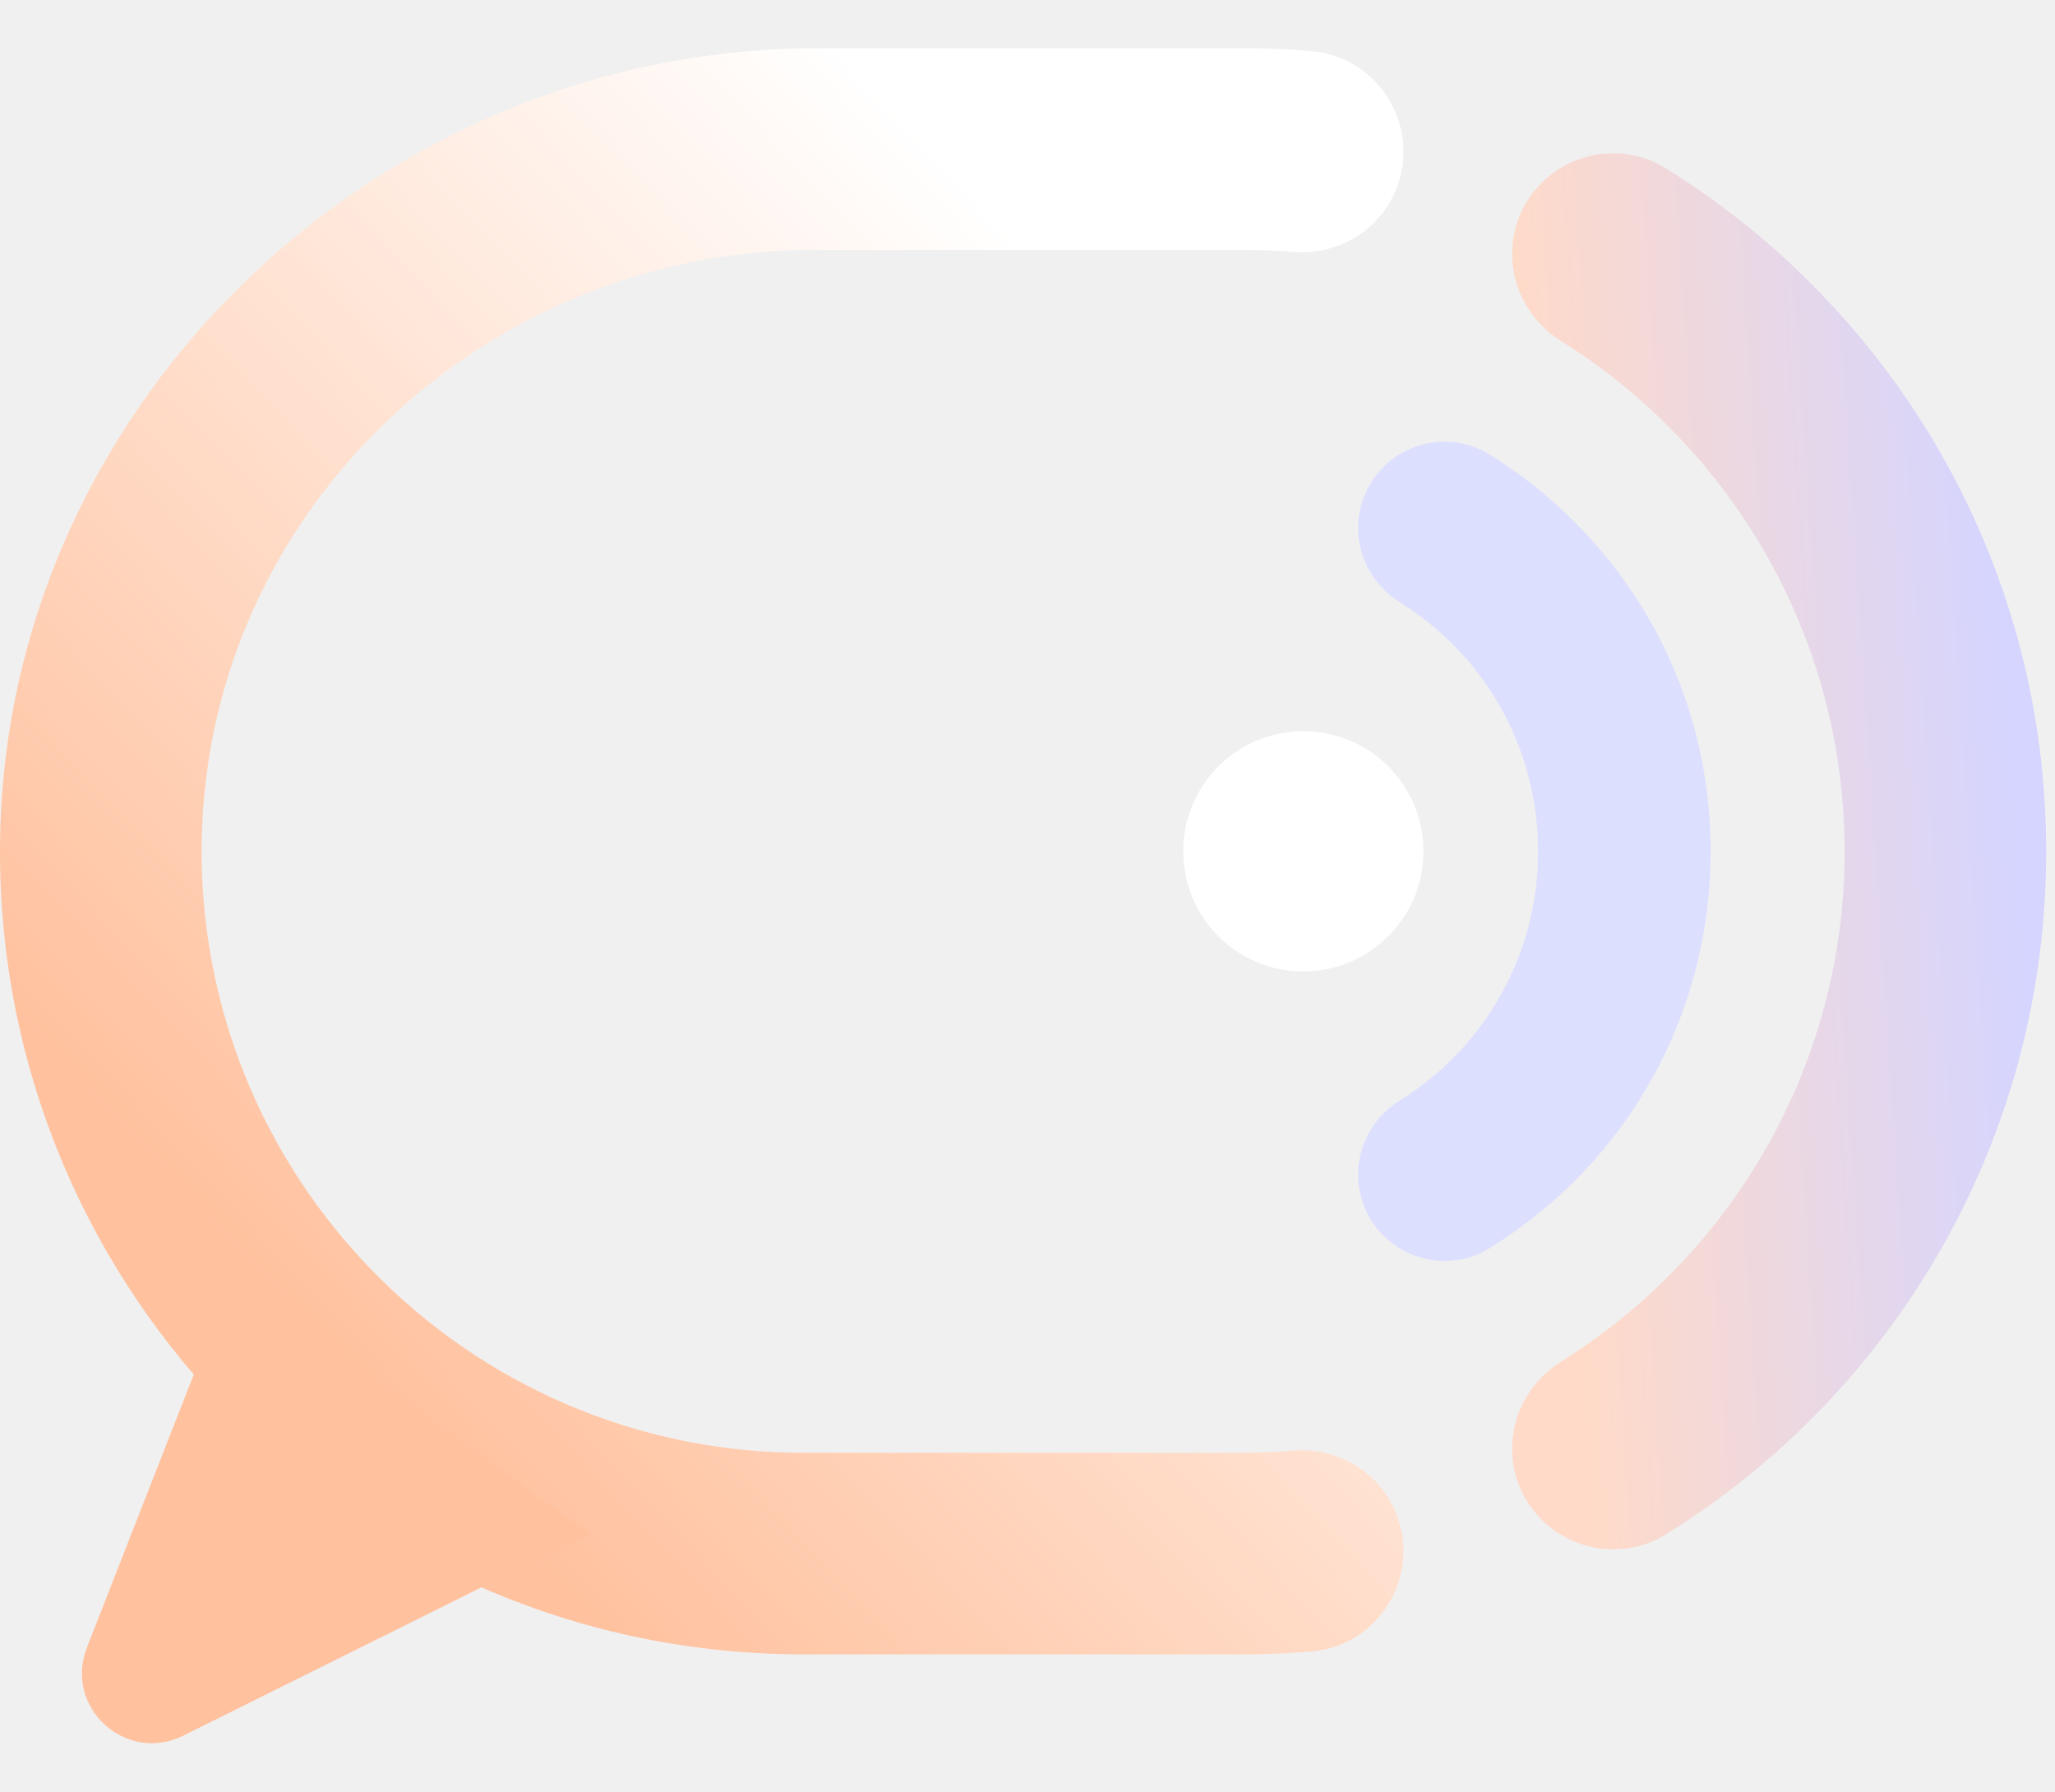
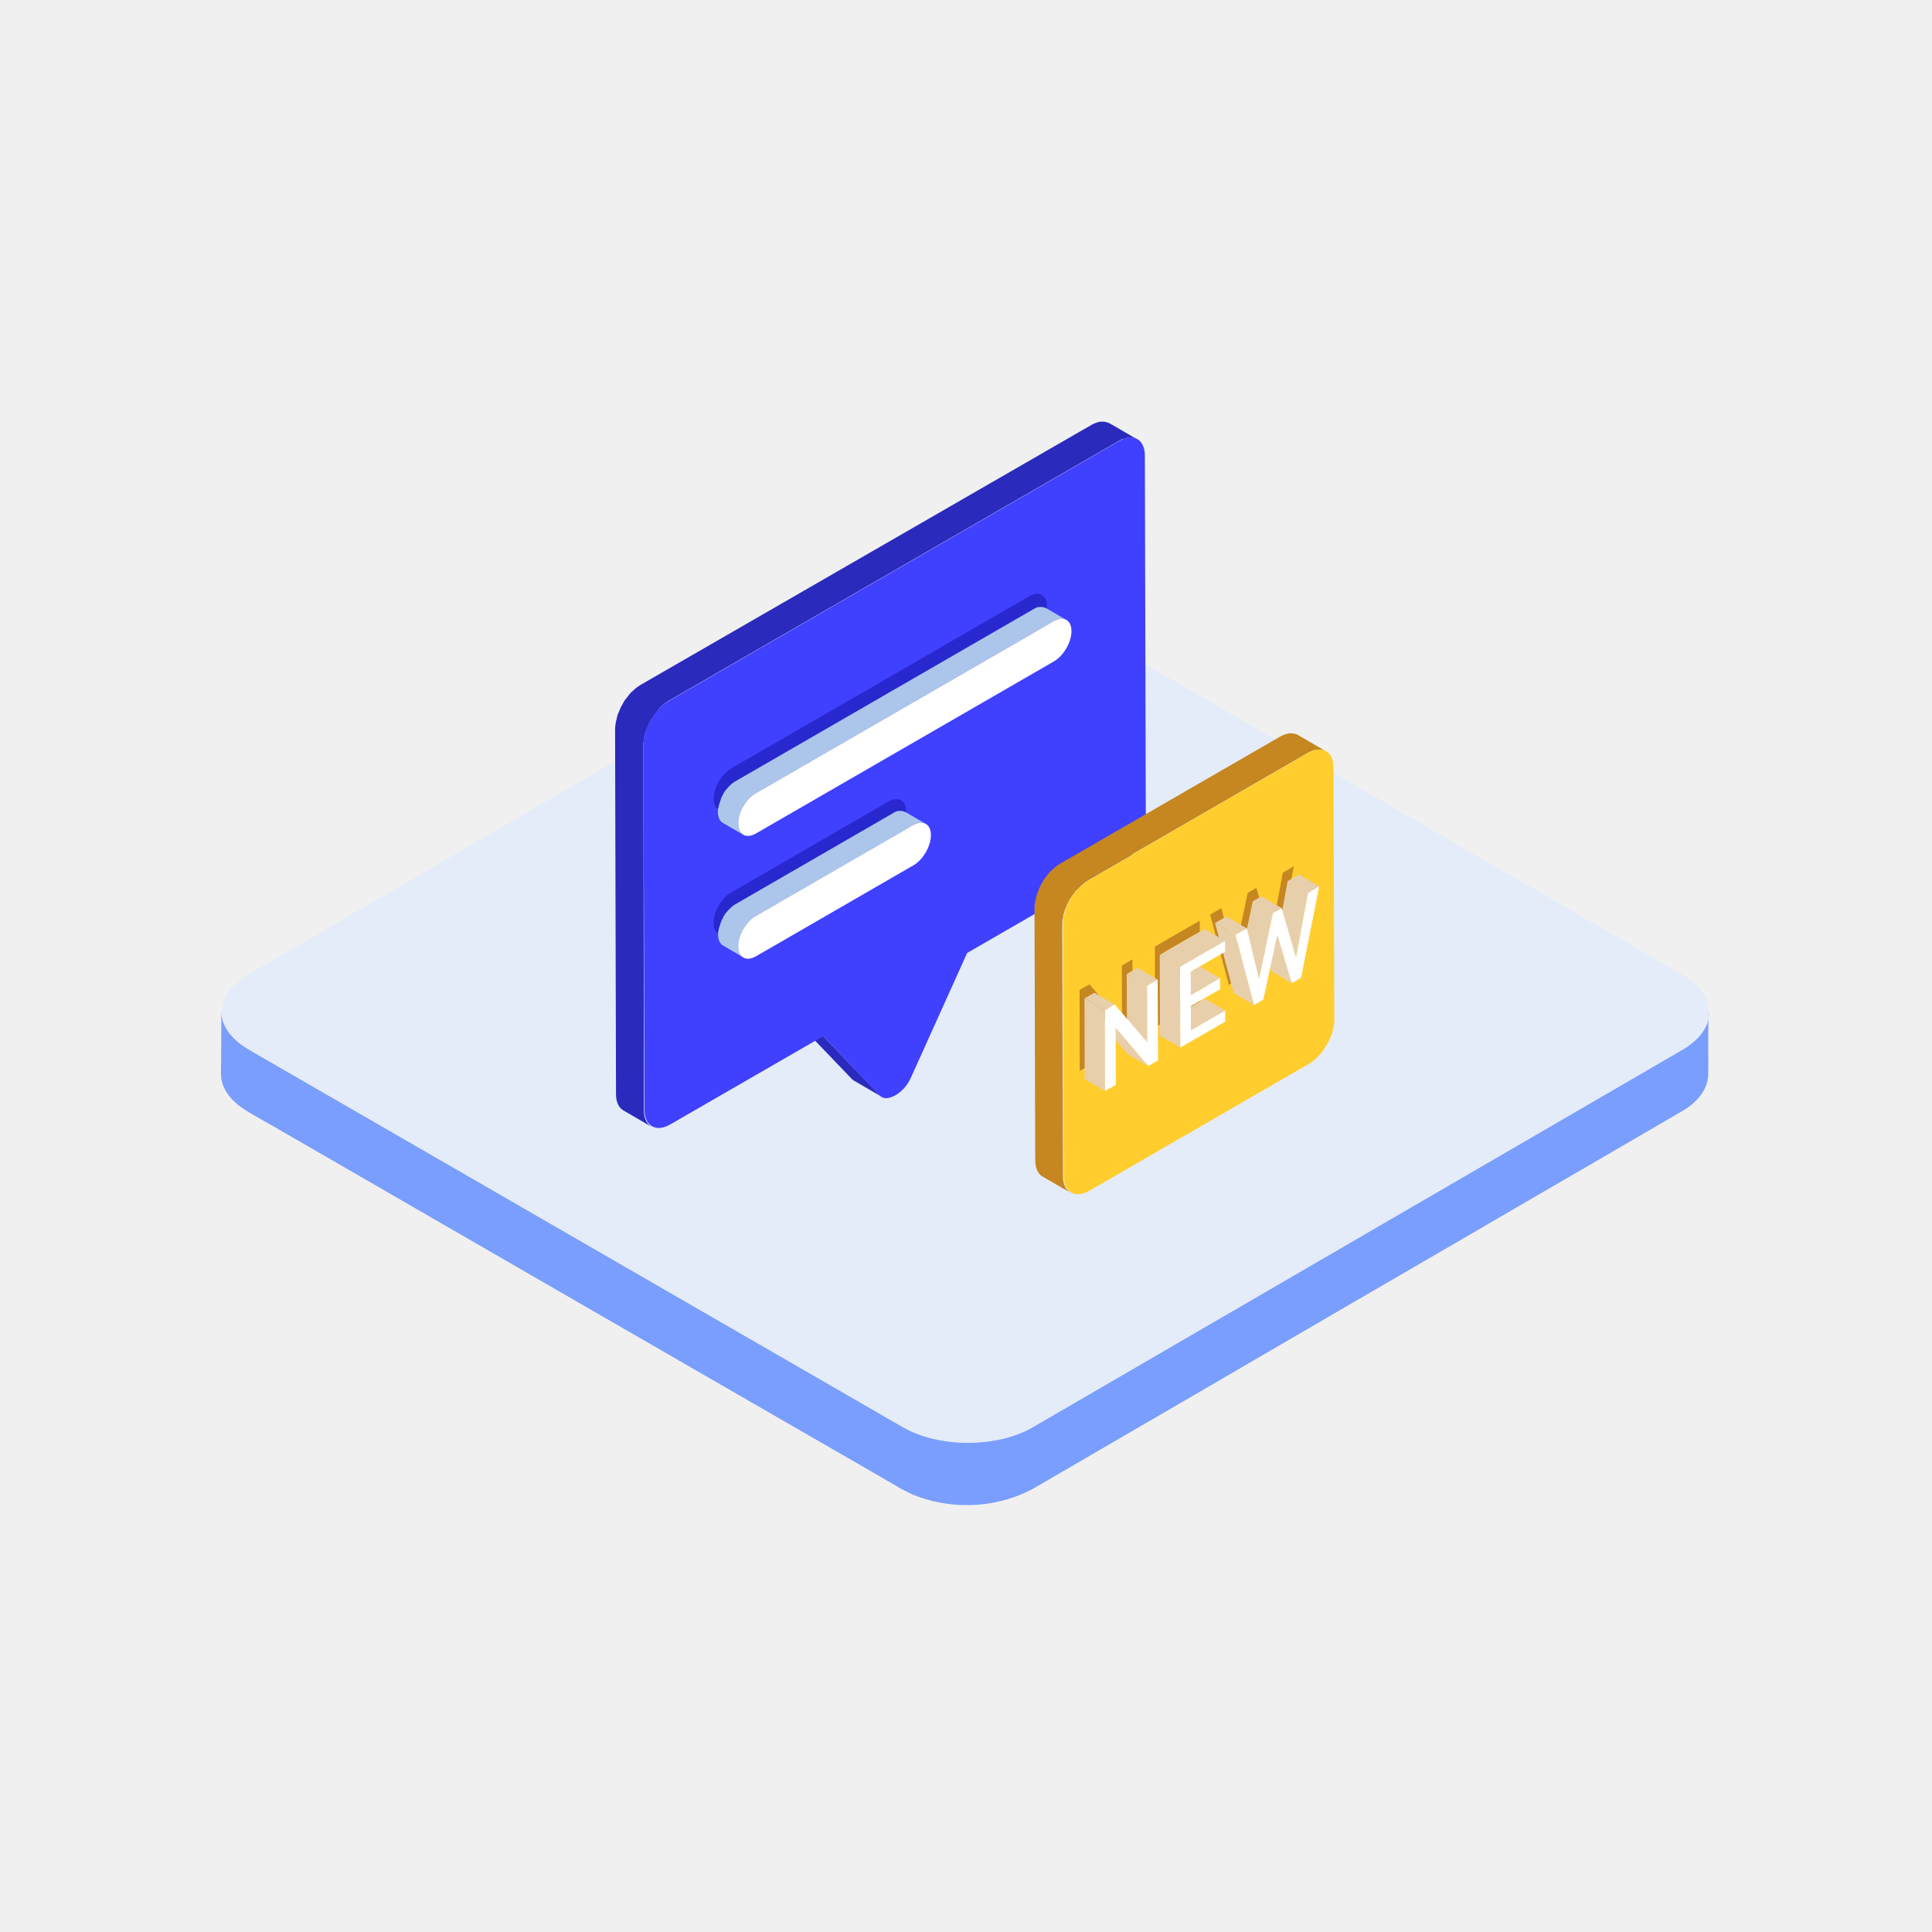
- <svg xmlns="http://www.w3.org/2000/svg" width="39" height="34" viewBox="0 0 39 34" fill="none">
-   <path d="M15.457 4.742H23.595C23.912 4.742 24.227 4.755 24.539 4.781C25.287 4.843 26.005 4.482 26.379 3.832C27.076 2.62 26.28 1.088 24.886 0.97C24.46 0.934 24.029 0.916 23.594 0.916H15.512C7.069 0.916 -0.058 7.823 0 16.265C0.029 20.431 1.731 24.2 4.465 26.934C7.223 29.692 11.033 31.396 15.241 31.396H23.594C24.029 31.396 24.46 31.378 24.886 31.342C26.28 31.224 27.076 29.692 26.379 28.48C26.005 27.83 25.287 27.469 24.539 27.53C24.227 27.556 23.912 27.57 23.594 27.57H15.241C8.854 27.57 3.676 22.298 3.83 15.879C3.979 9.648 9.224 4.742 15.457 4.742Z" fill="url(#paint0_linear_7127_2420)" />
-   <path d="M4.401 24.236L1.649 31.268C1.207 32.398 2.389 33.48 3.476 32.94L11.188 29.104L4.401 24.236Z" fill="#FFC19E" />
-   <path d="M29.875 9.898C29.397 9.418 28.858 8.991 28.275 8.629C27.897 8.393 27.45 8.323 27.015 8.432C26.579 8.541 26.215 8.817 25.99 9.208C25.849 9.457 25.774 9.736 25.774 10.016C25.774 10.589 26.068 11.116 26.561 11.425C28.207 12.453 29.19 14.222 29.19 16.157C29.19 18.092 28.207 19.861 26.56 20.889C25.8 21.365 25.551 22.34 25.992 23.108C26.285 23.615 26.831 23.93 27.417 23.93C27.72 23.93 28.016 23.846 28.272 23.686C30.898 22.059 32.465 19.244 32.465 16.157C32.466 13.792 31.546 11.569 29.875 9.898Z" fill="#DDDFFF" />
-   <path d="M24.734 18.436C23.475 18.436 22.455 17.415 22.455 16.156C22.455 14.897 23.475 13.876 24.734 13.876C25.994 13.876 27.014 14.897 27.014 16.156C27.014 17.415 25.994 18.436 24.734 18.436Z" fill="white" />
-   <path d="M38.833 16.158C38.833 21.635 35.947 26.434 31.613 29.12C31.302 29.313 30.958 29.403 30.618 29.403C29.954 29.403 29.305 29.056 28.949 28.44C28.429 27.535 28.741 26.395 29.627 25.84C32.856 23.824 35.007 20.238 35.007 16.158C35.007 12.078 32.856 8.489 29.627 6.473C29.033 6.101 28.696 5.465 28.696 4.814C28.696 4.496 28.779 4.172 28.949 3.873C29.488 2.936 30.699 2.625 31.617 3.196C32.618 3.819 33.543 4.551 34.371 5.382C37.128 8.139 38.833 11.95 38.833 16.158Z" fill="url(#paint1_linear_7127_2420)" />
-   <defs>
-     <linearGradient id="paint0_linear_7127_2420" x1="25.72" y1="11.338" x2="8.208" y2="27.786" gradientUnits="userSpaceOnUse">
-       <stop stop-color="white" />
-       <stop offset="1" stop-color="#FFC19E" />
-     </linearGradient>
-     <linearGradient id="paint1_linear_7127_2420" x1="39.187" y1="29.86" x2="30.211" y2="30.456" gradientUnits="userSpaceOnUse">
-       <stop stop-color="#D5D5FF" />
-       <stop offset="0.992" stop-color="#FFDAC8" />
-     </linearGradient>
-   </defs>
+ <svg xmlns="http://www.w3.org/2000/svg" width="800px" height="800px" viewBox="0 0 1024 1024" class="icon" version="1.1">
+   <path d="M905.8 538c-1.1 11-11.2 16.5-19.8 21.5-8 4.6-16 9.3-23.9 13.9-12.8 7.4-25.5 14.8-38.3 22.2-16 9.3-31.9 18.6-47.9 27.8-17.6 10.2-35.2 20.5-52.9 30.7-17.7 10.3-35.4 20.6-53.2 30.9-16.3 9.5-32.5 18.9-48.8 28.4-13.3 7.7-26.5 15.4-39.8 23.1-8.7 5-17.4 10.1-26.1 15.1-6.6 3.8-12.8 7.6-20.3 9.8-19.5 5.6-41.1 3.7-58.7-6.5-6.3-3.7-12.7-7.3-19-11-11.6-6.7-23.1-13.3-34.7-20-15.2-8.8-30.4-17.6-45.6-26.3-17.3-10-34.7-20-52-30-17.9-10.3-35.8-20.7-53.7-31-16.9-9.8-33.8-19.5-50.8-29.3l-43.2-24.9c-10.3-6-20.7-11.9-31-17.9-4.7-2.7-9.4-5.4-14.1-8.2-7.4-4.3-14.7-11.1-14.7-20.3 0 8.4 0 16.8-0.1 25.3 0 3-0.2 6.1 0 9.2 0.6 8.1 7 14.4 13.7 18.4 4.1 2.5 8.3 4.8 12.5 7.2 10.8 6.2 21.6 12.5 32.4 18.7 15.6 9 31.1 18 46.7 27 18.5 10.7 37.1 21.4 55.6 32.1 19.3 11.2 38.6 22.3 58 33.5 18.4 10.6 36.7 21.2 55.1 31.8 15.3 8.8 30.5 17.6 45.8 26.4 10.3 6 20.7 11.9 31 17.9 6 3.4 11.9 7.3 18.4 9.7 20.3 7.4 44.1 5.8 62.8-5.1 7.1-4.1 14.2-8.3 21.3-12.4 13.1-7.6 26.2-15.2 39.2-22.8 17.1-9.9 34.1-19.8 51.2-29.8 19.1-11.1 38.2-22.2 57.2-33.3l57.3-33.3c17.1-10 34.2-19.9 51.4-29.9 13.3-7.7 26.6-15.4 39.9-23.2 7.3-4.3 14.7-8.5 22-12.8 2.2-1.3 4.5-2.6 6.6-4.1 5.6-4.2 10-10 10.1-17.3 0.1-3.7 0-7.3 0-11 0-7.3 0-14.7 0.1-22 0.4 0.7 0.4 1.3 0.3 1.8 0 0.2 0-0.2 0 0zM905.9 536.4z" fill="#7A9EFD" />
+   <path d="M891.6 516.5c19 11 19.1 28.9 0.2 39.9L547.4 756.5c-18.9 11-49.8 11-68.8 0L131.9 556.3c-19-11-19.1-28.9-0.2-39.9l344.4-200.2c18.9-11 49.8-11 68.8 0l346.7 200.3z" fill="#E4ECF9" />
+   <path d="M467.4 581.4l-14.8-8.6c-0.3-0.2-0.6-0.4-0.9-0.7l14.8 8.6c0.3 0.3 0.6 0.5 0.9 0.7" fill="#212185" />
+   <path d="M466.5 580.7l-14.8-8.6-30.2-31.5 14.8 8.6zM595.4 232.7c0.3-0.1 0.6-0.2 1-0.3 0.2-0.1 0.4-0.1 0.6-0.2 0.2 0 0.4-0.1 0.6-0.1 0.2 0 0.5-0.1 0.7-0.1h1.5c0.3 0 0.7 0.1 1 0.1 0.1 0 0.2 0 0.2 0.1 0.3 0.1 0.5 0.1 0.7 0.2 0.1 0 0.2 0.1 0.2 0.1 0.3 0.1 0.6 0.3 0.9 0.4l-14.8-8.6h-0.1c-0.2-0.1-0.4-0.2-0.7-0.3h-0.1c-0.1 0-0.2-0.1-0.2-0.1-0.1 0-0.2-0.1-0.4-0.1-0.1 0-0.3-0.1-0.4-0.1-0.1 0-0.2 0-0.2-0.1h-0.1c-0.3 0-0.5-0.1-0.8-0.1h-1.9c-0.1 0-0.2 0-0.3 0.1-0.2 0-0.4 0.1-0.6 0.1-0.1 0-0.2 0-0.3 0.1-0.1 0-0.2 0.1-0.3 0.1l-0.9 0.3c-0.1 0-0.2 0.1-0.3 0.1-0.1 0-0.1 0.1-0.2 0.1-0.6 0.2-1.1 0.5-1.7 0.8L339.7 362.9c-0.7 0.4-1.4 0.9-2.1 1.4-0.1 0.1-0.2 0.2-0.4 0.3-0.6 0.5-1.3 1.1-1.9 1.7-0.1 0-0.1 0.1-0.2 0.1l-0.3 0.3c-0.3 0.3-0.6 0.6-0.9 1l-0.3 0.3c-0.1 0.1-0.2 0.2-0.2 0.3-0.2 0.2-0.4 0.4-0.5 0.6-0.1 0.1-0.2 0.3-0.3 0.4-0.1 0.1-0.2 0.2-0.3 0.4-0.1 0.2-0.3 0.3-0.4 0.5l-0.3 0.3c-0.1 0.2-0.3 0.4-0.4 0.6-0.1 0.1-0.2 0.3-0.3 0.4 0 0.1-0.1 0.1-0.1 0.2-0.2 0.4-0.5 0.8-0.7 1.2v0.1c0 0.1-0.1 0.2-0.1 0.2-0.2 0.3-0.3 0.6-0.5 0.8-0.1 0.1-0.1 0.3-0.2 0.4-0.1 0.1-0.1 0.3-0.2 0.4-0.1 0.1-0.1 0.2-0.2 0.4-0.1 0.3-0.3 0.6-0.4 0.9 0 0.1-0.1 0.1-0.1 0.2v0.1c-0.2 0.4-0.3 0.8-0.5 1.2 0 0.1 0 0.1-0.1 0.2s-0.1 0.3-0.2 0.4c-0.1 0.2-0.2 0.4-0.2 0.6-0.1 0.2-0.1 0.3-0.1 0.5-0.1 0.2-0.1 0.4-0.2 0.6 0 0.1-0.1 0.2-0.1 0.4-0.1 0.2-0.1 0.4-0.1 0.6-0.1 0.2-0.1 0.5-0.2 0.7 0 0.1 0 0.2-0.1 0.3 0 0.2-0.1 0.3-0.1 0.5-0.1 0.4-0.1 0.7-0.2 1.1 0 0.1 0 0.2-0.1 0.3v0.3c-0.1 0.8-0.2 1.6-0.2 2.4l0.5 193.4c0 4.3 1.5 7.3 4 8.7l14.8 8.6c-2.4-1.4-4-4.4-4-8.7l-0.3-193.6c0-0.8 0.1-1.6 0.2-2.4 0-0.2 0-0.4 0.1-0.6 0.1-0.4 0.1-0.7 0.2-1.1 0-0.2 0.1-0.5 0.1-0.8 0.1-0.2 0.1-0.5 0.2-0.7 0.1-0.3 0.2-0.6 0.3-1 0.1-0.2 0.1-0.4 0.2-0.6 0.1-0.4 0.2-0.7 0.4-1.1 0.1-0.1 0.1-0.3 0.2-0.4l0.6-1.5c0-0.1 0.1-0.1 0.1-0.2 0.2-0.4 0.4-0.9 0.6-1.3 0.1-0.1 0.1-0.3 0.2-0.4 0.2-0.4 0.4-0.8 0.7-1.2 0-0.1 0.1-0.2 0.1-0.2 0.3-0.5 0.6-0.9 0.9-1.4 0.1-0.1 0.2-0.3 0.3-0.4 0.2-0.3 0.4-0.7 0.7-1 0.1-0.2 0.3-0.3 0.4-0.5 0.2-0.3 0.4-0.5 0.6-0.8 0.2-0.2 0.4-0.4 0.5-0.7 0.2-0.2 0.3-0.4 0.5-0.6 0.3-0.3 0.6-0.7 0.9-1 0.1-0.2 0.3-0.3 0.4-0.4 0.6-0.6 1.2-1.2 1.9-1.7 0.1-0.1 0.2-0.2 0.4-0.3 0.7-0.5 1.4-1 2.1-1.4l238.7-137.8c0.6-0.3 1.1-0.6 1.7-0.8-0.1 0.2 0.1 0.1 0.2 0.1z" fill="#2A2ABC" />
+   <path d="M593.2 233.7c7.5-4.3 13.6-0.8 13.6 7.7l0.5 193.4c0 8.6-6.1 19.1-13.5 23.4l-81.2 46.9-29.9 66.3c-1.8 4-4.9 7.3-8.1 9.1-3.2 1.8-6.3 2.2-8.1 0.3l-30.2-31.6-81.1 46.8c-7.5 4.3-13.6 0.8-13.6-7.8l-0.6-193.3c0-8.6 6.1-19.1 13.5-23.4l238.7-137.8z" fill="#4040FF" />
+   <path d="M545.6 316c5.1-2.9 9.3-0.6 9.3 5.3 0 5.8-4.1 13-9.2 16l-158.1 91.3c-5.1 2.9-9.3 0.6-9.3-5.3 0-5.9 4.1-13 9.2-16L545.6 316z" fill="#2828CE" />
+   <path d="M471 424.8c5.1-2.9 9.3-0.6 9.3 5.3 0 5.9-4.1 13-9.2 16l-83.6 48.3c-5.1 2.9-9.3 0.6-9.3-5.3 0-5.8 4.1-13 9.2-16l83.6-48.3z" fill="#2828CE" />
+   <path d="M560.1 328.5c0.2-0.1 0.4-0.2 0.6-0.2 0.1 0 0.3-0.1 0.4-0.1 0.1 0 0.3-0.1 0.4-0.1 0.2 0 0.3-0.1 0.5-0.1H563c0.2 0 0.5 0 0.7 0.1h0.2c0.2 0 0.3 0.1 0.5 0.1 0.1 0 0.1 0 0.2 0.1l0.6 0.3-10.8-6.3h-0.1c-0.2-0.1-0.3-0.2-0.5-0.2h-0.1c-0.1 0-0.1 0-0.2-0.1-0.1 0-0.2-0.1-0.2-0.1-0.1 0-0.2 0-0.3-0.1h-0.2-0.1c-0.2 0-0.4-0.1-0.6-0.1h-0.6H550.6c-0.1 0-0.2 0-0.4 0.1h-0.2c-0.1 0-0.1 0.1-0.2 0.1-0.2 0.1-0.4 0.1-0.6 0.2-0.1 0-0.2 0-0.2 0.1 0 0-0.1 0-0.1 0.1-0.4 0.2-0.8 0.3-1.2 0.6l-158.1 91.3c-0.6 0.3-1.2 0.8-1.7 1.2-0.2 0.1-0.4 0.3-0.5 0.5-0.3 0.2-0.5 0.5-0.8 0.7-0.1 0.1-0.2 0.3-0.4 0.4l-0.3 0.3c-0.1 0.1-0.2 0.2-0.3 0.4-0.3 0.3-0.5 0.6-0.8 0.9l-0.3 0.3c0 0.1-0.1 0.1-0.1 0.2-0.1 0.1-0.2 0.2-0.2 0.3-0.2 0.3-0.4 0.5-0.5 0.8-0.2 0.3-0.3 0.5-0.5 0.8v0.2c-0.1 0.2-0.3 0.4-0.4 0.7-0.1 0.3-0.3 0.5-0.4 0.8-0.1 0.2-0.2 0.5-0.3 0.7v0.2c-0.1 0.3-0.2 0.6-0.3 0.8l-0.3 0.9c0 0.1-0.1 0.3-0.1 0.4 0 0.1 0 0.1-0.1 0.2 0 0.1-0.1 0.2-0.1 0.3-0.1 0.4-0.2 0.7-0.3 1.1 0 0.2-0.1 0.4-0.1 0.6 0 0.1 0 0.2-0.1 0.3 0 0.1 0 0.2-0.1 0.3-0.1 0.6-0.1 1.2-0.1 1.8 0 2.9 1 5 2.7 5.9l10.8 6.3c-1.7-1-2.7-3-2.7-5.9 0-0.7 0.1-1.4 0.2-2.1 0-0.1 0-0.2 0.1-0.3 0.1-0.7 0.3-1.3 0.5-2 0-0.1 0-0.1 0.1-0.2 0.2-0.7 0.5-1.5 0.8-2.2v-0.1c0.3-0.7 0.7-1.5 1.1-2.2v-0.1c0.4-0.7 0.8-1.3 1.3-2 0-0.1 0.1-0.1 0.1-0.2 0.4-0.6 0.9-1.1 1.4-1.6l0.3-0.3c0.4-0.4 0.8-0.7 1.2-1.1 0.2-0.2 0.4-0.3 0.5-0.5 0.6-0.4 1.1-0.9 1.7-1.2l158.1-91.3 1.2-0.6s0.1-0.1 0.2-0.1z" fill="#ACC5EA" />
+   <path d="M558.6 329.2c5.1-2.9 9.3-0.6 9.3 5.3 0 5.8-4.1 13-9.2 16l-158.1 91.3c-5.1 2.9-9.3 0.6-9.3-5.3 0-5.9 4.1-13 9.2-16l158.1-91.3z" fill="#FFFFFF" />
+   <path d="M485.6 436.6c0.2-0.1 0.4-0.2 0.6-0.2 0.1 0 0.3-0.1 0.4-0.1 0.1 0 0.3-0.1 0.4-0.1 0.2 0 0.3-0.1 0.5-0.1H488.5c0.2 0 0.5 0 0.7 0.1h0.2c0.2 0 0.3 0.1 0.5 0.1 0.1 0 0.1 0 0.2 0.1l0.6 0.3-10.8-6.3h-0.1c-0.2-0.1-0.3-0.2-0.5-0.2h-0.1c-0.1 0-0.1 0-0.2-0.1-0.1 0-0.2-0.1-0.2-0.1-0.1 0-0.2 0-0.3-0.1h-0.2-0.1c-0.2 0-0.4-0.1-0.6-0.1h-0.6H476.1c-0.1 0-0.3 0.1-0.4 0.1h-0.2c-0.1 0-0.1 0-0.2 0.1-0.2 0.1-0.4 0.1-0.6 0.2-0.1 0-0.2 0-0.2 0.1 0 0-0.1 0-0.1 0.1-0.4 0.2-0.8 0.3-1.1 0.6l-83.6 48.3c-0.6 0.3-1.2 0.8-1.7 1.2-0.2 0.1-0.4 0.3-0.5 0.5-0.3 0.2-0.5 0.5-0.8 0.7-0.1 0.1-0.2 0.3-0.4 0.4l-0.3 0.3c-0.1 0.1-0.2 0.2-0.3 0.4-0.3 0.3-0.5 0.6-0.8 0.9l-0.3 0.3c0 0.1-0.1 0.1-0.1 0.2-0.1 0.1-0.2 0.2-0.2 0.3-0.2 0.3-0.4 0.5-0.5 0.8-0.2 0.3-0.3 0.5-0.5 0.8v0.2c-0.1 0.2-0.2 0.4-0.4 0.7-0.1 0.3-0.3 0.5-0.4 0.8-0.1 0.2-0.2 0.5-0.3 0.7v0.1c-0.1 0.3-0.2 0.6-0.3 0.8l-0.3 0.9c0 0.1-0.1 0.3-0.1 0.4 0 0.1 0 0.1-0.1 0.2 0 0.1-0.1 0.2-0.1 0.3-0.1 0.4-0.2 0.7-0.3 1.1 0 0.2-0.1 0.4-0.1 0.6 0 0.1 0 0.2-0.1 0.3 0 0.1 0 0.2-0.1 0.3-0.1 0.6-0.1 1.2-0.1 1.8 0 2.9 1 5 2.7 5.9l10.8 6.3c-1.7-1-2.7-3-2.7-5.9 0-0.7 0.1-1.4 0.2-2.1 0-0.1 0-0.2 0.1-0.3 0.1-0.7 0.3-1.3 0.5-2 0-0.1 0-0.1 0.1-0.2 0.2-0.7 0.5-1.5 0.8-2.2 0.3-0.7 0.7-1.5 1.1-2.2v-0.1c0.4-0.7 0.8-1.3 1.3-2 0-0.1 0.1-0.1 0.1-0.2 0.4-0.6 0.9-1.1 1.4-1.6l0.3-0.3c0.4-0.4 0.8-0.7 1.2-1.1l0.5-0.5c0.6-0.4 1.1-0.9 1.7-1.2l83.6-48.3c0.4-0.2 0.8-0.4 1.1-0.6-0.1 0 0.1-0.1 0.2-0.1z" fill="#ACC5EA" />
+   <path d="M484.1 437.3c5.1-2.9 9.3-0.6 9.3 5.3 0 5.9-4.1 13-9.2 16l-83.6 48.3c-5.1 2.9-9.3 0.6-9.3-5.3 0-5.8 4.1-13 9.2-16l83.6-48.3z" fill="#FFFFFF" />
+   <path d="M688 389.6c-0.3-0.2-0.5-0.3-0.8-0.4h-0.1c-0.1 0-0.2-0.1-0.2-0.1-0.1 0-0.2-0.1-0.4-0.1-0.1 0-0.3-0.1-0.4-0.1-0.1 0-0.2 0-0.2-0.1h-0.1c-0.3 0-0.5-0.1-0.8-0.1h-1.9c-0.1 0-0.2 0-0.3 0.1-0.2 0-0.4 0.1-0.6 0.1-0.1 0-0.2 0-0.3 0.1-0.1 0-0.2 0.1-0.3 0.1l-0.9 0.3c-0.1 0-0.2 0.1-0.3 0.1-0.1 0-0.1 0.1-0.2 0.1-0.6 0.2-1.1 0.5-1.7 0.8L562 457.7c-0.7 0.4-1.4 0.9-2.1 1.4-0.1 0.1-0.2 0.2-0.4 0.3-0.6 0.5-1.3 1.1-1.9 1.7-0.1 0-0.1 0.1-0.2 0.1l-0.3 0.3c-0.3 0.3-0.6 0.6-0.9 1l-0.3 0.3c-0.1 0.1-0.2 0.2-0.2 0.3-0.2 0.2-0.4 0.4-0.5 0.6-0.1 0.1-0.2 0.3-0.3 0.4-0.1 0.1-0.2 0.2-0.3 0.4-0.1 0.2-0.3 0.3-0.4 0.5l-0.3 0.3c-0.1 0.2-0.3 0.4-0.4 0.6-0.1 0.1-0.2 0.3-0.3 0.4 0 0.1-0.1 0.1-0.1 0.2-0.2 0.4-0.5 0.8-0.7 1.2v0.1c0 0.1-0.1 0.2-0.1 0.2-0.2 0.3-0.3 0.6-0.5 0.8-0.1 0.1-0.1 0.3-0.2 0.4-0.1 0.1-0.1 0.3-0.2 0.4-0.1 0.1-0.1 0.2-0.2 0.4-0.1 0.3-0.3 0.6-0.4 0.9 0 0.1-0.1 0.1-0.1 0.2v0.1c-0.2 0.4-0.3 0.8-0.5 1.2 0 0.1 0 0.1-0.1 0.2s-0.1 0.3-0.2 0.4c-0.1 0.2-0.2 0.4-0.2 0.6-0.1 0.2-0.1 0.3-0.1 0.5-0.1 0.2-0.1 0.4-0.2 0.6 0 0.1-0.1 0.2-0.1 0.4-0.1 0.2-0.1 0.4-0.1 0.6-0.1 0.2-0.1 0.5-0.2 0.7 0 0.1 0 0.2-0.1 0.3 0 0.2-0.1 0.3-0.1 0.5-0.1 0.4-0.1 0.7-0.2 1.1 0 0.1 0 0.2-0.1 0.3v0.3c-0.1 0.8-0.2 1.6-0.2 2.4l0.4 133.7c0 2.7 0.6 4.8 1.6 6.4 0.6 1 1.4 1.7 2.3 2.2l14.8 8.6c-2.4-1.4-4-4.4-4-8.7l-9.4-5.4 9.4 5.4-0.4-133.7c0-0.8 0.1-1.6 0.2-2.4 0-0.2 0-0.4 0.1-0.6 0.1-0.4 0.1-0.7 0.2-1.1 0-0.2 0.1-0.5 0.1-0.7 0.1-0.2 0.1-0.5 0.2-0.7 0.1-0.3 0.2-0.6 0.3-1 0.1-0.2 0.1-0.4 0.2-0.6 0.1-0.4 0.2-0.7 0.4-1.1 0.1-0.1 0.1-0.3 0.2-0.4l0.6-1.5c0-0.1 0.1-0.1 0.1-0.2 0.2-0.4 0.4-0.9 0.6-1.3 0.1-0.1 0.1-0.3 0.2-0.4 0.2-0.4 0.4-0.8 0.7-1.2 0-0.1 0.1-0.2 0.1-0.2 0.3-0.5 0.6-0.9 0.9-1.4 0.1-0.1 0.2-0.3 0.3-0.4 0.2-0.3 0.4-0.6 0.7-1 0.1-0.2 0.3-0.3 0.4-0.5 0.2-0.3 0.4-0.5 0.6-0.8 0.2-0.2 0.4-0.4 0.5-0.6 0.2-0.2 0.3-0.4 0.5-0.6 0.3-0.3 0.6-0.6 0.9-1 0.1-0.2 0.3-0.3 0.5-0.5 0.6-0.6 1.2-1.2 1.9-1.7 0.1-0.1 0.2-0.2 0.4-0.3 0.7-0.5 1.4-1 2.1-1.4L693.2 399c0.6-0.3 1.1-0.6 1.7-0.8 0.2-0.1 0.4-0.1 0.5-0.2 0.3-0.1 0.6-0.2 1-0.3 0.2-0.1 0.4-0.1 0.6-0.2 0.2 0 0.4-0.1 0.6-0.1 0.2 0 0.5-0.1 0.7-0.1h1.5c0.3 0 0.7 0.1 1 0.1 0.1 0 0.2 0 0.2 0.1 0.3 0.1 0.5 0.1 0.7 0.2 0.1 0 0.2 0.1 0.2 0.1 0.3 0.1 0.6 0.3 0.9 0.4l-14.8-8.6z" fill="#C68620" />
+   <path d="M693.2 399.1c7.5-4.3 13.6-0.8 13.6 7.7l0.4 133.7c0 8.6-6.1 19.1-13.5 23.4l-116.3 67.2c-7.5 4.3-13.6 0.8-13.6-7.7l-0.4-133.7c0-8.6 6.1-19.1 13.5-23.4l116.3-67.2z" fill="#FFCD2E" />
+   <path d="M600.2 508.5l0.2 42.9-5.2 3-17.3-20.2 0.1 30.1-5.7 3.3-0.1-42.9 5.2-3 17.3 20.2-0.1-30.1zM685.8 459.1l-9.6 48.5-4.9 2.8-7.7-25.6-7.4 34.3-4.9 2.9-9.9-37.2 6-3.5 6.5 26.9 7.4-34.9 4.6-2.7 7.6 26.3 6.4-34.3zM635.9 488v5.8l-18.2 10.5 0.1 12.5 15.5-9v5.8l-15.5 9v12.8L636 525v5.8l-23.8 13.7-0.1-42.8z" fill="#C68620" />
+   <path d="M608.1 552.5l-10.8-6.2-0.1-30.1 10.8 6.3z" fill="#E8CFAC" />
+   <path d="M608 522.5l-10.8-6.3 5.7-3.2 10.7 6.2zM608.6 565l-10.8-6.2-17.3-20.2 10.8 6.2zM585.6 535.4l-10.8-6.2 5.2-3 10.8 6.2z" fill="#E8CFAC" />
+   <path d="M585.7 578.2l-10.8-6.2-0.1-42.8 10.8 6.2z" fill="#E8CFAC" />
+   <path d="M613.6 519.2l0.2 42.8-5.2 3-17.3-20.2 0.1 30.2-5.7 3.2-0.1-42.8 5.2-3 17.3 20.1-0.1-30z" fill="#FFFFFF" />
+   <path d="M686.9 507.6l-10.8-6.2 6.4-34.4 10.8 6.3zM693.3 473.3l-10.8-6.3 6-3.5 10.7 6.3z" fill="#E8CFAC" />
+   <path d="M684.7 521.1l-10.8-6.3-7.6-25.6 10.7 6.3z" fill="#E8CFAC" />
+   <path d="M667.3 518.9l-10.7-6.3 7.4-34.9 10.7 6.3zM674.7 484l-10.7-6.3 4.5-2.6 10.8 6.2zM654.8 495.5l-10.8-6.3 6-3.4 10.8 6.2z" fill="#E8CFAC" />
+   <path d="M664.7 532.7l-10.8-6.3-9.9-37.2 10.8 6.3z" fill="#E8CFAC" />
+   <path d="M699.2 469.8l-9.6 48.4-4.9 2.9-7.7-25.6-7.4 34.3-4.9 2.9-9.9-37.2 6-3.5 6.5 26.9 7.4-34.9 4.6-2.7 7.6 26.3 6.4-34.3z" fill="#FFFFFF" />
+   <path d="M631.2 546.1l-10.8-6.2 18.2-10.5 10.8 6.2zM631.2 527.5l-10.8-6.3 15.5-8.9 10.7 6.2z" fill="#E8CFAC" />
+   <path d="M625.6 555.2l-10.8-6.2-0.1-42.9 10.7 6.3z" fill="#E8CFAC" />
+   <path d="M625.4 512.4l-10.7-6.3 23.8-13.7 10.8 6.3z" fill="#E8CFAC" />
+   <path d="M649.3 498.7v5.8L631.1 515l0.1 12.5 15.4-9 0.1 5.8-15.5 8.9v12.9l18.2-10.5v5.9l-23.8 13.7-0.2-42.8z" fill="#FFFFFF" />
</svg>
